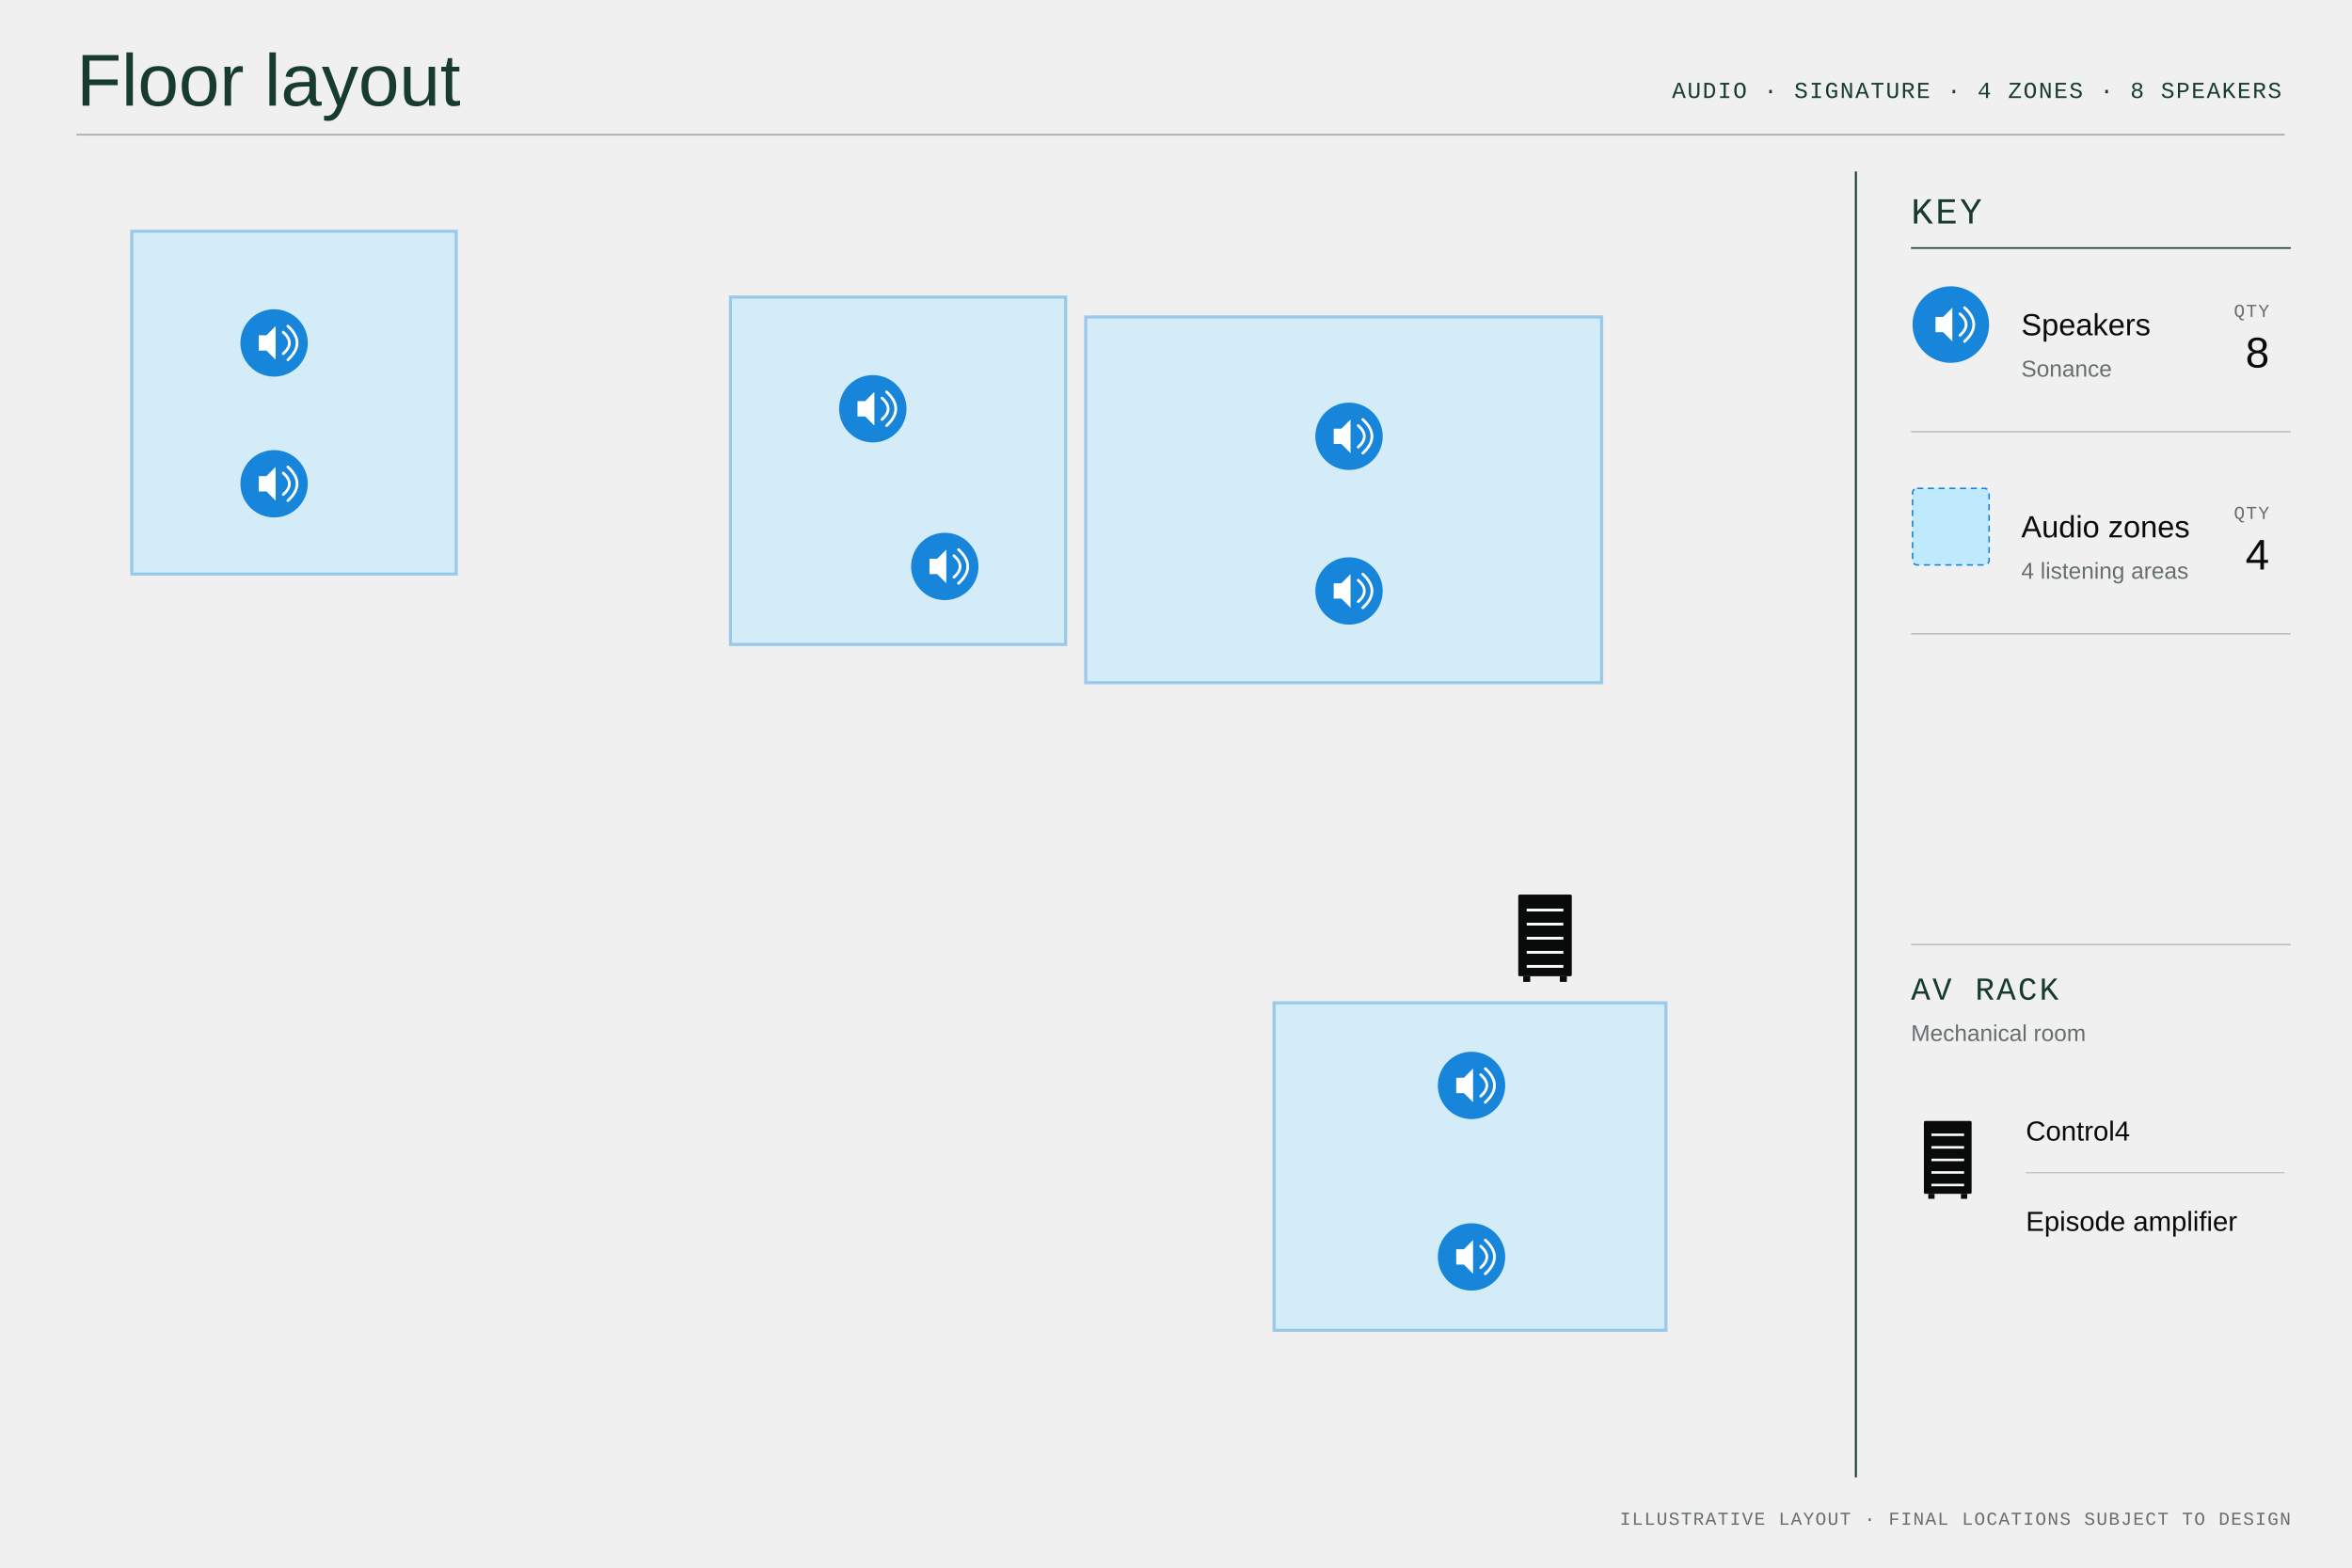
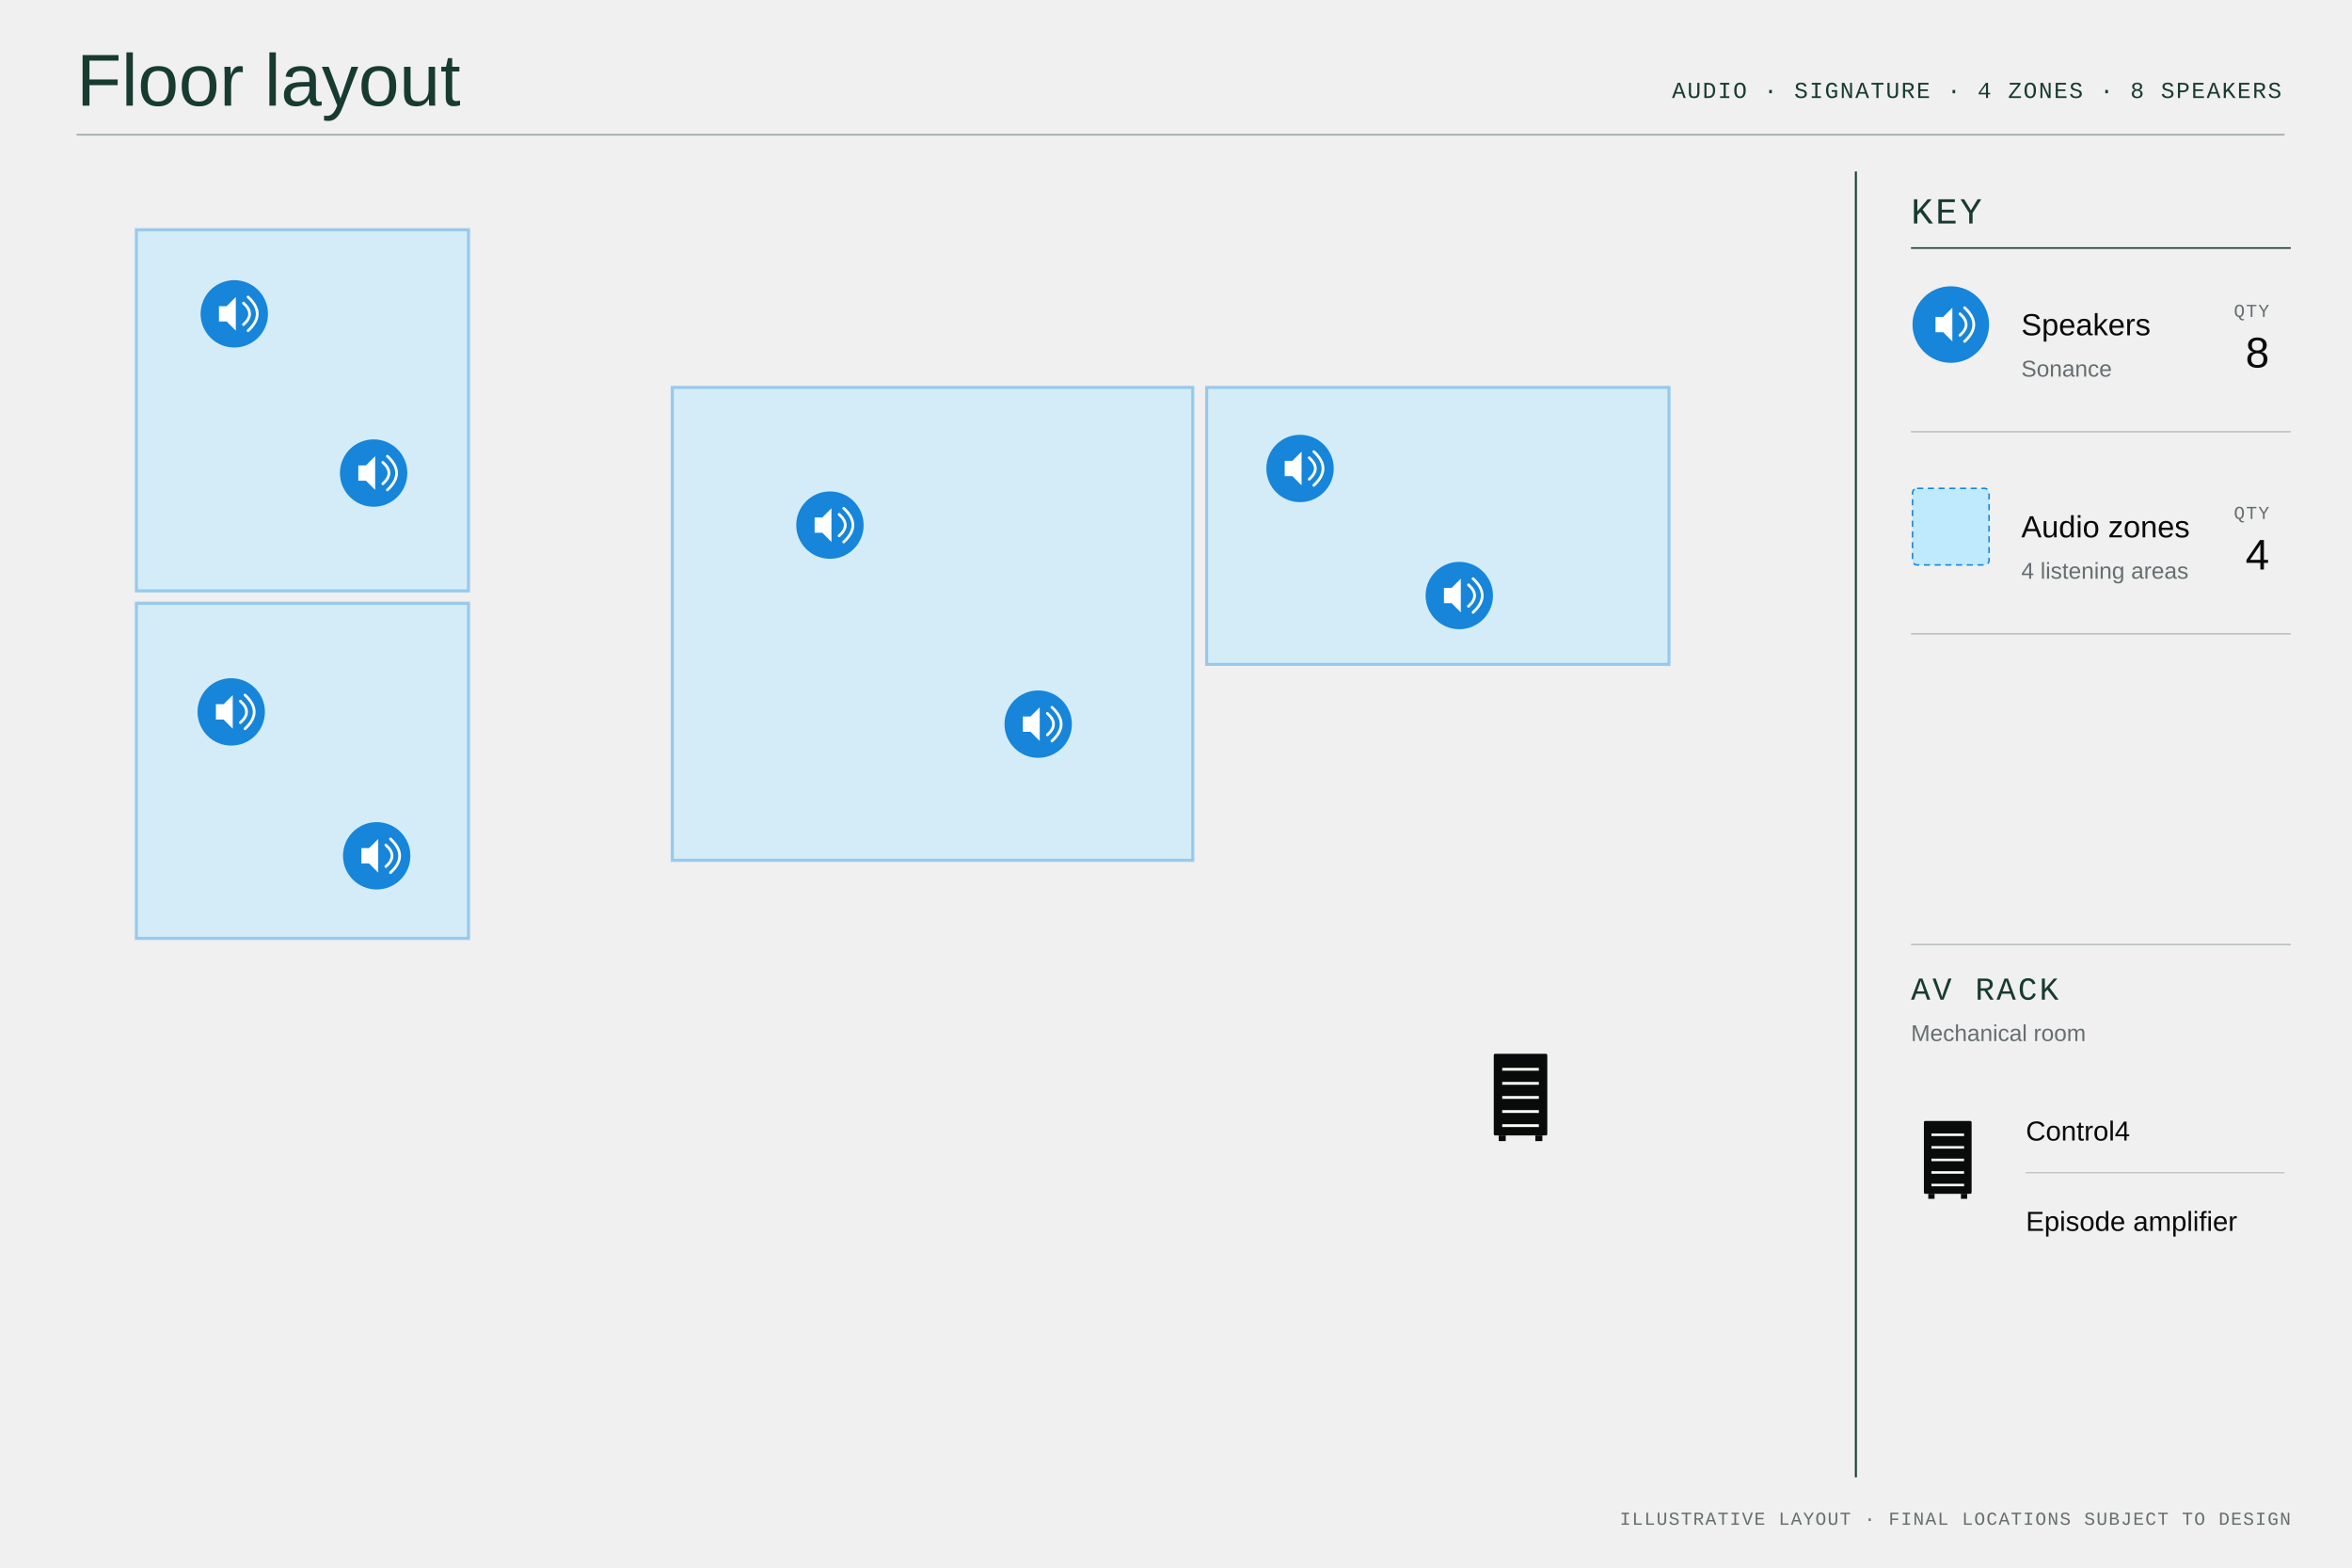
<svg xmlns="http://www.w3.org/2000/svg" viewBox="0 0 1536 1024" width="1536" height="1024" role="img" aria-label="Audio Signature floor layout and equipment key">
  <text x="50" y="69" fill="#183B31" font-family="Arial,Helvetica,sans-serif" font-size="48">Floor layout</text>
  <text x="1490" y="64" fill="#183B31" font-family="IBM Plex Mono,Courier New,monospace" font-size="15" letter-spacing=".065em" text-anchor="end">AUDIO · SIGNATURE · 4 ZONES · 8 SPEAKERS</text>
  <line x1="50" y1="88" x2="1492" y2="88" stroke="#9DA7A3" stroke-width="1" />
-   <rect x="709" y="207" width="337" height="239" fill="#BFE9FC" fill-opacity=".60" stroke="#1685DA" stroke-opacity=".35" stroke-width="2" />
-   <rect x="832" y="655" width="256" height="214" fill="#BFE9FC" fill-opacity=".60" stroke="#1685DA" stroke-opacity=".35" stroke-width="2" />
-   <rect x="477" y="194" width="219" height="227" fill="#BFE9FC" fill-opacity=".60" stroke="#1685DA" stroke-opacity=".35" stroke-width="2" />
-   <rect x="86" y="151" width="212" height="224" fill="#BFE9FC" fill-opacity=".60" stroke="#1685DA" stroke-opacity=".35" stroke-width="2" />
-   <g transform="translate(881,285)">
+   <rect x="439" y="253" width="340" height="309" fill="#BFE9FC" fill-opacity=".60" stroke="#1685DA" stroke-opacity=".35" stroke-width="2" />
+   <rect x="89" y="150" width="217" height="236" fill="#BFE9FC" fill-opacity=".60" stroke="#1685DA" stroke-opacity=".35" stroke-width="2" />
+   <rect x="788" y="253" width="302" height="181" fill="#BFE9FC" fill-opacity=".60" stroke="#1685DA" stroke-opacity=".35" stroke-width="2" />
+   <rect x="89" y="394" width="217" height="219" fill="#BFE9FC" fill-opacity=".60" stroke="#1685DA" stroke-opacity=".35" stroke-width="2" />
+   <g transform="translate(542,343)">
    <circle r="22" fill="#1685DA" />
    <path d="M-10 -5h5l6 -6v22l-6 -6h-5z" fill="white" />
    <path d="M6 -7q8 7 0 14M9 -11q12 11 0 22" fill="none" stroke="white" stroke-width="1.8" stroke-linecap="round" />
  </g>
-   <g transform="translate(881,386)">
+   <g transform="translate(678,473)">
    <circle r="22" fill="#1685DA" />
    <path d="M-10 -5h5l6 -6v22l-6 -6h-5z" fill="white" />
    <path d="M6 -7q8 7 0 14M9 -11q12 11 0 22" fill="none" stroke="white" stroke-width="1.8" stroke-linecap="round" />
  </g>
-   <g transform="translate(961,709)">
+   <g transform="translate(153,205)">
    <circle r="22" fill="#1685DA" />
    <path d="M-10 -5h5l6 -6v22l-6 -6h-5z" fill="white" />
    <path d="M6 -7q8 7 0 14M9 -11q12 11 0 22" fill="none" stroke="white" stroke-width="1.8" stroke-linecap="round" />
  </g>
-   <g transform="translate(961,821)">
+   <g transform="translate(244,309)">
    <circle r="22" fill="#1685DA" />
    <path d="M-10 -5h5l6 -6v22l-6 -6h-5z" fill="white" />
    <path d="M6 -7q8 7 0 14M9 -11q12 11 0 22" fill="none" stroke="white" stroke-width="1.8" stroke-linecap="round" />
  </g>
-   <g transform="translate(570,267)">
+   <g transform="translate(849,306)">
    <circle r="22" fill="#1685DA" />
    <path d="M-10 -5h5l6 -6v22l-6 -6h-5z" fill="white" />
    <path d="M6 -7q8 7 0 14M9 -11q12 11 0 22" fill="none" stroke="white" stroke-width="1.8" stroke-linecap="round" />
  </g>
-   <g transform="translate(617,370)">
+   <g transform="translate(953,389)">
    <circle r="22" fill="#1685DA" />
    <path d="M-10 -5h5l6 -6v22l-6 -6h-5z" fill="white" />
    <path d="M6 -7q8 7 0 14M9 -11q12 11 0 22" fill="none" stroke="white" stroke-width="1.8" stroke-linecap="round" />
  </g>
-   <g transform="translate(179,224)">
+   <g transform="translate(151,465)">
    <circle r="22" fill="#1685DA" />
    <path d="M-10 -5h5l6 -6v22l-6 -6h-5z" fill="white" />
    <path d="M6 -7q8 7 0 14M9 -11q12 11 0 22" fill="none" stroke="white" stroke-width="1.8" stroke-linecap="round" />
  </g>
-   <g transform="translate(179,316)">
+   <g transform="translate(246,559)">
    <circle r="22" fill="#1685DA" />
    <path d="M-10 -5h5l6 -6v22l-6 -6h-5z" fill="white" />
    <path d="M6 -7q8 7 0 14M9 -11q12 11 0 22" fill="none" stroke="white" stroke-width="1.8" stroke-linecap="round" />
  </g>
-   <g transform="translate(1009,611) scale(0.92)">
+   <g transform="translate(993,715) scale(0.92)">
    <rect x="-19" y="-29" width="38" height="58" rx="1" fill="#090B0A" />
    <path d="M-13 -18h26M-13 -8h26M-13 2h26M-13 12h26M-13 22h26" stroke="#FAFBF7" stroke-width="2" />
    <path d="M-13 29v4m26 -4v4" stroke="#090B0A" stroke-width="5" />
  </g>
  <line x1="1212" y1="112" x2="1212" y2="965" stroke="#183B31" stroke-width="1.3" />
  <text x="1248" y="146" fill="#183B31" font-family="IBM Plex Mono,Courier New,monospace" font-size="24" letter-spacing=".065em">KEY</text>
  <line x1="1248" y1="162" x2="1496" y2="162" stroke="#183B31" stroke-width="1" />
  <g>
    <g transform="translate(1274,212)">
      <circle r="25" fill="#1685DA" />
      <path d="M-10 -5h5l6 -6v22l-6 -6h-5z" fill="white" />
      <path d="M6 -7q8 7 0 14M9 -11q12 11 0 22" fill="none" stroke="white" stroke-width="1.8" stroke-linecap="round" />
    </g>
    <text x="1320" y="219" fill="#090B0A" font-family="Arial,Helvetica,sans-serif" font-size="20">Speakers</text>
    <text x="1320" y="246" fill="#666E70" font-family="Arial,Helvetica,sans-serif" font-size="15">Sonance</text>
    <text x="1482" y="207" fill="#666E70" font-family="IBM Plex Mono,Courier New,monospace" font-size="12" letter-spacing=".065em" text-anchor="end">QTY</text>
    <text x="1482" y="240" fill="#090B0A" font-family="Arial,Helvetica,sans-serif" font-size="28" text-anchor="end">8</text>
    <line x1="1248" y1="282" x2="1496" y2="282" stroke="#BBC2BE" stroke-width="1" />
  </g>
  <g>
    <rect x="1249" y="319" width="50" height="50" rx="3" fill="#BFE9FC" stroke="#1685DA" stroke-dasharray="4 3" />
    <text x="1320" y="351" fill="#090B0A" font-family="Arial,Helvetica,sans-serif" font-size="20">Audio zones</text>
    <text x="1320" y="378" fill="#666E70" font-family="Arial,Helvetica,sans-serif" font-size="15">4 listening areas</text>
    <text x="1482" y="339" fill="#666E70" font-family="IBM Plex Mono,Courier New,monospace" font-size="12" letter-spacing=".065em" text-anchor="end">QTY</text>
    <text x="1482" y="372" fill="#090B0A" font-family="Arial,Helvetica,sans-serif" font-size="28" text-anchor="end">4</text>
    <line x1="1248" y1="414" x2="1496" y2="414" stroke="#BBC2BE" stroke-width="1" />
  </g>
  <line x1="1248" y1="617" x2="1496" y2="617" stroke="#BBC2BE" stroke-width="1" />
  <text x="1248" y="653" fill="#183B31" font-family="IBM Plex Mono,Courier New,monospace" font-size="21" letter-spacing=".065em">AV RACK</text>
  <text x="1248" y="680" fill="#666E70" font-family="Arial,Helvetica,sans-serif" font-size="15">Mechanical room</text>
  <g transform="translate(1272,756) scale(0.82)">
    <rect x="-19" y="-29" width="38" height="58" rx="1" fill="#090B0A" />
    <path d="M-13 -18h26M-13 -8h26M-13 2h26M-13 12h26M-13 22h26" stroke="#FAFBF7" stroke-width="2" />
    <path d="M-13 29v4m26 -4v4" stroke="#090B0A" stroke-width="5" />
  </g>
  <text x="1323" y="745" fill="#090B0A" font-family="Arial,Helvetica,sans-serif" font-size="18">Control4</text>
  <line x1="1323" y1="766" x2="1492" y2="766" stroke="#BCC2BE" stroke-width=".8" />
  <text x="1323" y="804" fill="#090B0A" font-family="Arial,Helvetica,sans-serif" font-size="18">Episode amplifier</text>
  <text x="1496" y="996" fill="#666E70" font-family="IBM Plex Mono,Courier New,monospace" font-size="12" letter-spacing=".065em" text-anchor="end">ILLUSTRATIVE LAYOUT · FINAL LOCATIONS SUBJECT TO DESIGN</text>
</svg>
